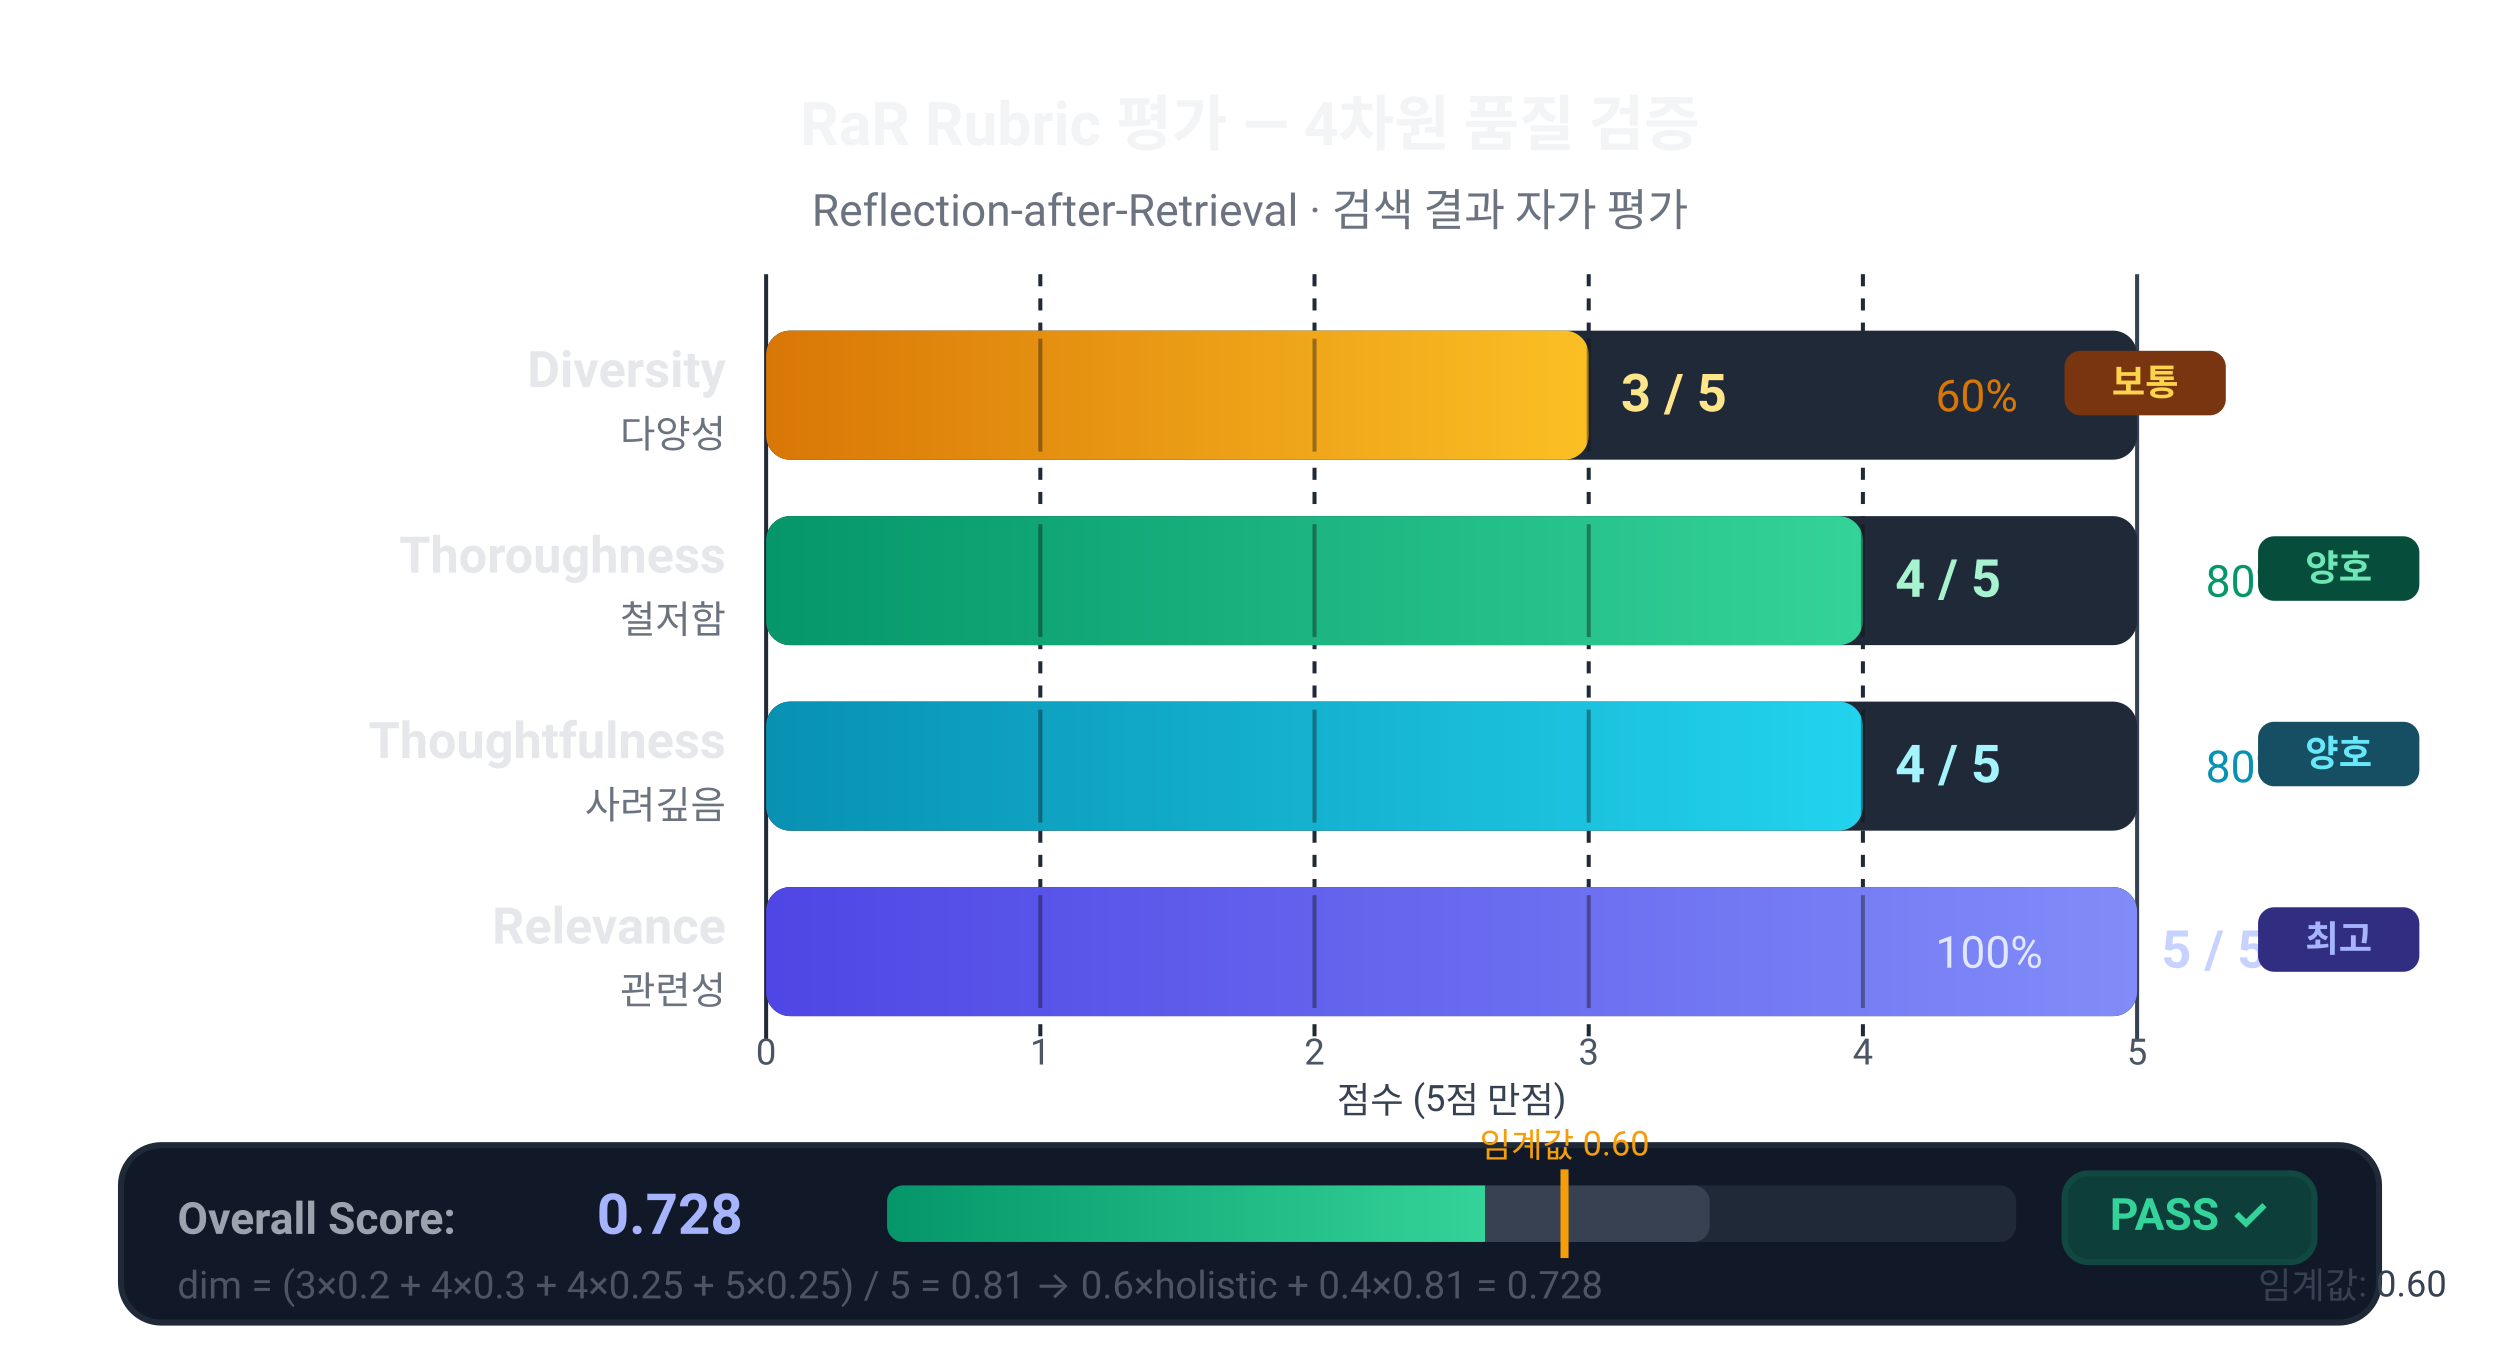
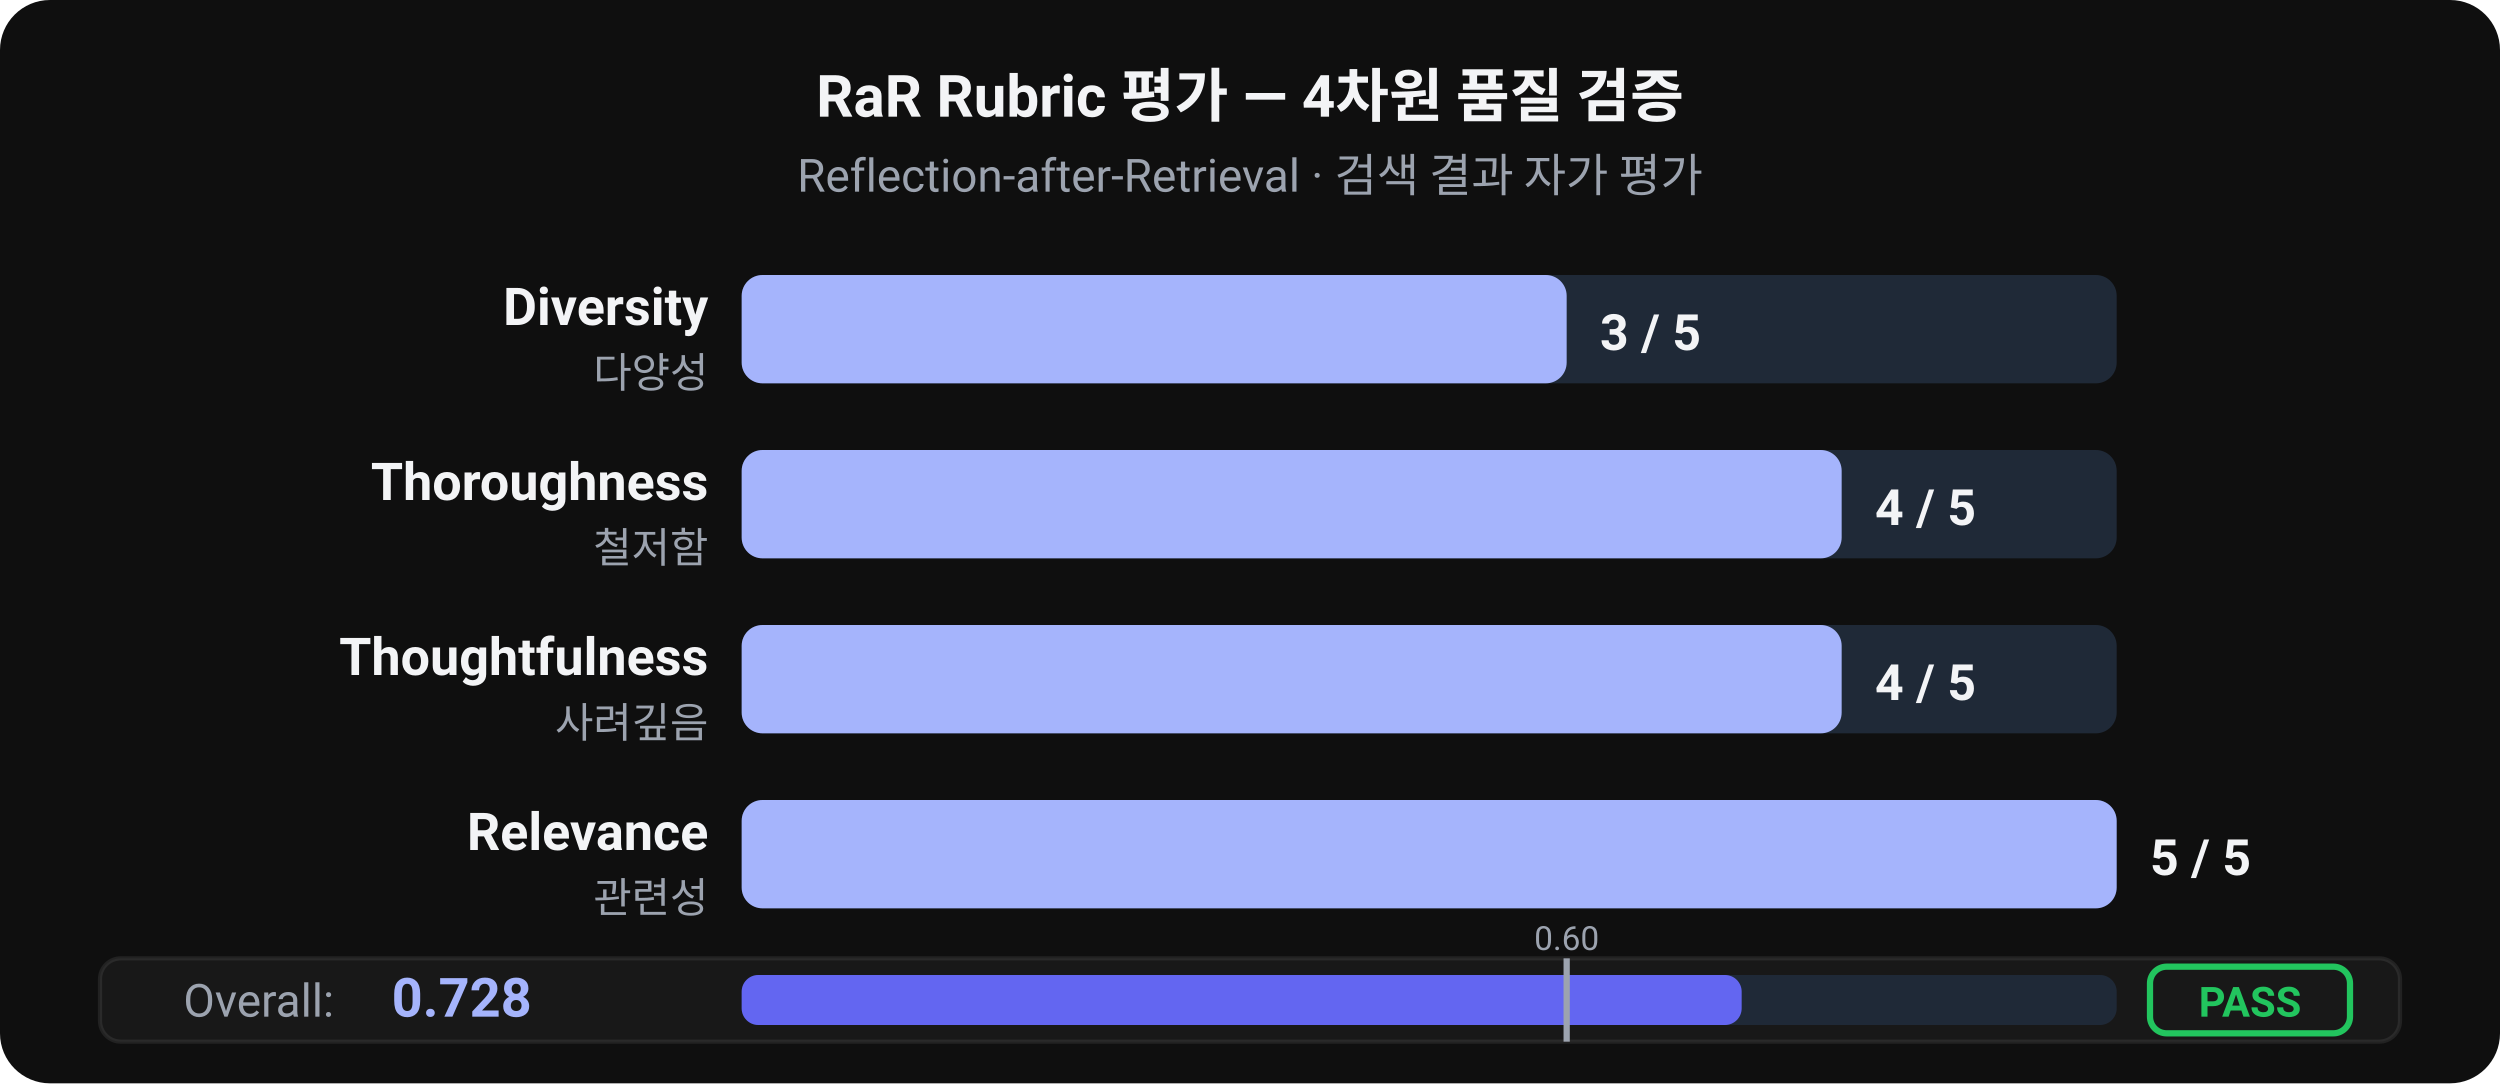
- <svg xmlns="http://www.w3.org/2000/svg" viewBox="0 0 620 340" style="width:100%;max-width:900px;height:auto" font-family="-apple-system, BlinkMacSystemFont, 'Segoe UI', Roboto, sans-serif">
-   <defs>
-     <linearGradient id="bar-diversity" x1="0%" y1="0%" x2="100%" y2="0%">
-       <stop offset="0%" style="stop-color:#d97706;stop-opacity:1" />
-       <stop offset="100%" style="stop-color:#fbbf24;stop-opacity:1" />
-     </linearGradient>
-     <linearGradient id="bar-thoroughness" x1="0%" y1="0%" x2="100%" y2="0%">
-       <stop offset="0%" style="stop-color:#059669;stop-opacity:1" />
-       <stop offset="100%" style="stop-color:#34d399;stop-opacity:1" />
-     </linearGradient>
-     <linearGradient id="bar-thoughtfulness" x1="0%" y1="0%" x2="100%" y2="0%">
-       <stop offset="0%" style="stop-color:#0891b2;stop-opacity:1" />
-       <stop offset="100%" style="stop-color:#22d3ee;stop-opacity:1" />
-     </linearGradient>
-     <linearGradient id="bar-relevance" x1="0%" y1="0%" x2="100%" y2="0%">
-       <stop offset="0%" style="stop-color:#4f46e5;stop-opacity:1" />
-       <stop offset="100%" style="stop-color:#818cf8;stop-opacity:1" />
-     </linearGradient>
-     <linearGradient id="overall-grad" x1="0%" y1="0%" x2="100%" y2="0%">
-       <stop offset="0%" style="stop-color:#059669;stop-opacity:1" />
-       <stop offset="72.8%" style="stop-color:#34d399;stop-opacity:1" />
-       <stop offset="72.8%" style="stop-color:#374151;stop-opacity:1" />
-       <stop offset="100%" style="stop-color:#374151;stop-opacity:1" />
-     </linearGradient>
-   </defs>
-   <rect style="width:100%;max-width:900px;height:auto" fill="#0f0f0f" rx="16" />
-   <text x="310" y="36" text-anchor="middle" fill="#f3f4f6" font-size="15" font-weight="700">RaR Rubric 평가 — 4차원 품질 검증</text>
-   <text x="310" y="56" text-anchor="middle" fill="#6b7280" font-size="11">Reflection-after-Retrieval · 검색 결과 자가 평가</text>
-   <line x1="190" y1="68" x2="190" y2="258" stroke="#1f2937" stroke-width="1" />
-   <line x1="258" y1="68" x2="258" y2="258" stroke="#1f2937" stroke-width="1" stroke-dasharray="3,3" />
-   <line x1="326" y1="68" x2="326" y2="258" stroke="#1f2937" stroke-width="1" stroke-dasharray="3,3" />
-   <line x1="394" y1="68" x2="394" y2="258" stroke="#1f2937" stroke-width="1" stroke-dasharray="3,3" />
-   <line x1="462" y1="68" x2="462" y2="258" stroke="#1f2937" stroke-width="1" stroke-dasharray="3,3" />
-   <line x1="530" y1="68" x2="530" y2="258" stroke="#374151" stroke-width="1" />
-   <text x="190" y="264" text-anchor="middle" fill="#4b5563" font-size="9">0</text>
-   <text x="258" y="264" text-anchor="middle" fill="#4b5563" font-size="9">1</text>
-   <text x="326" y="264" text-anchor="middle" fill="#4b5563" font-size="9">2</text>
-   <text x="394" y="264" text-anchor="middle" fill="#4b5563" font-size="9">3</text>
-   <text x="462" y="264" text-anchor="middle" fill="#4b5563" font-size="9">4</text>
-   <text x="530" y="264" text-anchor="middle" fill="#4b5563" font-size="9">5</text>
-   <text x="360" y="276" text-anchor="middle" fill="#374151" font-size="9">점수 (5점 만점)</text>
-   <text x="180" y="96" text-anchor="end" fill="#e5e7eb" font-size="12.5" font-weight="600">Diversity</text>
-   <text x="180" y="111" text-anchor="end" fill="#6b7280" font-size="9.5">다양성</text>
-   <rect x="190" y="82" width="340" height="32" rx="6" fill="#1f2937" />
-   <rect x="190" y="82" width="204" height="32" rx="6" fill="url(#bar-diversity)" />
-   <line x1="258" y1="84" x2="258" y2="112" stroke="#0f0f0f" stroke-width="1" opacity="0.4" />
-   <line x1="326" y1="84" x2="326" y2="112" stroke="#0f0f0f" stroke-width="1" opacity="0.4" />
-   <line x1="394" y1="84" x2="394" y2="112" stroke="#0f0f0f" stroke-width="1" opacity="0.4" />
-   <text x="402" y="102" fill="#fde68a" font-size="13" font-weight="700">3 / 5</text>
-   <text x="480" y="102" fill="#d97706" font-size="11">60%</text>
-   <rect x="512" y="87" width="40" height="16" rx="4" fill="#78350f" />
-   <text x="532" y="98" text-anchor="middle" fill="#fcd34d" font-size="9" font-weight="600">보통</text>
-   <text x="180" y="142" text-anchor="end" fill="#e5e7eb" font-size="12.5" font-weight="600">Thoroughness</text>
-   <text x="180" y="157" text-anchor="end" fill="#6b7280" font-size="9.5">철저함</text>
-   <rect x="190" y="128" width="340" height="32" rx="6" fill="#1f2937" />
-   <rect x="190" y="128" width="272" height="32" rx="6" fill="url(#bar-thoroughness)" />
-   <line x1="258" y1="130" x2="258" y2="158" stroke="#0f0f0f" stroke-width="1" opacity="0.4" />
-   <line x1="326" y1="130" x2="326" y2="158" stroke="#0f0f0f" stroke-width="1" opacity="0.4" />
-   <line x1="394" y1="130" x2="394" y2="158" stroke="#0f0f0f" stroke-width="1" opacity="0.4" />
-   <line x1="462" y1="130" x2="462" y2="158" stroke="#0f0f0f" stroke-width="1" opacity="0.4" />
-   <text x="470" y="148" fill="#a7f3d0" font-size="13" font-weight="700">4 / 5</text>
-   <text x="547" y="148" fill="#059669" font-size="11">80%</text>
-   <rect x="560" y="133" width="40" height="16" rx="4" fill="#064e3b" />
-   <text x="580" y="144" text-anchor="middle" fill="#6ee7b7" font-size="9" font-weight="600">양호</text>
-   <text x="180" y="188" text-anchor="end" fill="#e5e7eb" font-size="12.5" font-weight="600">Thoughtfulness</text>
-   <text x="180" y="203" text-anchor="end" fill="#6b7280" font-size="9.5">사려깊음</text>
-   <rect x="190" y="174" width="340" height="32" rx="6" fill="#1f2937" />
-   <rect x="190" y="174" width="272" height="32" rx="6" fill="url(#bar-thoughtfulness)" />
-   <line x1="258" y1="176" x2="258" y2="204" stroke="#0f0f0f" stroke-width="1" opacity="0.4" />
-   <line x1="326" y1="176" x2="326" y2="204" stroke="#0f0f0f" stroke-width="1" opacity="0.4" />
-   <line x1="394" y1="176" x2="394" y2="204" stroke="#0f0f0f" stroke-width="1" opacity="0.4" />
-   <line x1="462" y1="176" x2="462" y2="204" stroke="#0f0f0f" stroke-width="1" opacity="0.4" />
-   <text x="470" y="194" fill="#a5f3fc" font-size="13" font-weight="700">4 / 5</text>
-   <text x="547" y="194" fill="#0891b2" font-size="11">80%</text>
-   <rect x="560" y="179" width="40" height="16" rx="4" fill="#164e63" />
-   <text x="580" y="190" text-anchor="middle" fill="#67e8f9" font-size="9" font-weight="600">양호</text>
-   <text x="180" y="234" text-anchor="end" fill="#e5e7eb" font-size="12.5" font-weight="600">Relevance</text>
-   <text x="180" y="249" text-anchor="end" fill="#6b7280" font-size="9.5">관련성</text>
-   <rect x="190" y="220" width="340" height="32" rx="6" fill="#1f2937" />
-   <rect x="190" y="220" width="340" height="32" rx="6" fill="url(#bar-relevance)" />
-   <line x1="258" y1="222" x2="258" y2="250" stroke="#0f0f0f" stroke-width="1" opacity="0.4" />
-   <line x1="326" y1="222" x2="326" y2="250" stroke="#0f0f0f" stroke-width="1" opacity="0.4" />
-   <line x1="394" y1="222" x2="394" y2="250" stroke="#0f0f0f" stroke-width="1" opacity="0.4" />
-   <line x1="462" y1="222" x2="462" y2="250" stroke="#0f0f0f" stroke-width="1" opacity="0.4" />
-   <text x="536" y="240" fill="#c7d2fe" font-size="13" font-weight="700">5 / 5</text>
-   <text x="480" y="240" fill="#e0e7ff" font-size="11">100%</text>
-   <rect x="560" y="225" width="40" height="16" rx="4" fill="#312e81" />
-   <text x="580" y="236" text-anchor="middle" fill="#a5b4fc" font-size="9" font-weight="600">최고</text>
-   <rect x="30" y="284" width="560" height="44" rx="10" fill="#111827" stroke="#1f2937" stroke-width="1.5" />
-   <rect x="220" y="294" width="280" height="14" rx="4" fill="#1f2937" />
-   <rect x="220" y="294" width="204" height="14" rx="4" fill="url(#overall-grad)" />
-   <line x1="388" y1="290" x2="388" y2="312" stroke="#f59e0b" stroke-width="2" />
-   <text x="388" y="287" text-anchor="middle" fill="#f59e0b" font-size="8.5">임계값 0.60</text>
-   <text x="44" y="306" fill="#9ca3af" font-size="11" font-weight="600">Overall Score:</text>
-   <text x="148" y="306" fill="#a5b4fc" font-size="14" font-weight="700">0.728</text>
-   <rect x="512" y="291" width="62" height="22" rx="6" fill="#059669" opacity="0.3" stroke="#10b981" stroke-width="1.5" />
-   <text x="543" y="305" text-anchor="middle" fill="#34d399" font-size="11" font-weight="700">PASS ✓</text>
-   <text x="44" y="322" fill="#4b5563" font-size="9.5">dim = (3×0.2 + 4×0.3 + 4×0.25 + 5×0.25) / 5 = 0.81 → 0.6×holistic + 0.4×0.81 = 0.728</text>
-   <text x="560" y="322" fill="#374151" font-size="9">임계값: 0.60</text>
+ <svg xmlns="http://www.w3.org/2000/svg" viewBox="0 0 600 260" style="width:100%;max-width:600px;height:auto" font-family="-apple-system, BlinkMacSystemFont, 'Segoe UI', Roboto, sans-serif">
+   <rect width="600" height="260" fill="#0f0f0f" rx="12" />
+   <text x="300" y="28" text-anchor="middle" fill="#f3f4f6" font-size="14" font-weight="700">RaR Rubric 평가 — 4차원 품질 검증</text>
+   <text x="300" y="46" text-anchor="middle" fill="#9ca3af" font-size="11">Reflection-after-Retrieval · 검색 결과 자가 평가</text>
+   <text x="170" y="78" text-anchor="end" fill="#f3f4f6" font-size="12.5" font-weight="600">Diversity</text>
+   <text x="170" y="93" text-anchor="end" fill="#9ca3af" font-size="10">다양성</text>
+   <rect x="178" y="66" width="330" height="26" rx="5" fill="#1f2937" />
+   <rect x="178" y="66" width="198" height="26" rx="5" fill="#a5b4fc" />
+   <text x="384" y="84" fill="#f3f4f6" font-size="12" font-weight="700">3 / 5</text>
+   <text x="170" y="120" text-anchor="end" fill="#f3f4f6" font-size="12.5" font-weight="600">Thoroughness</text>
+   <text x="170" y="135" text-anchor="end" fill="#9ca3af" font-size="10">철저함</text>
+   <rect x="178" y="108" width="330" height="26" rx="5" fill="#1f2937" />
+   <rect x="178" y="108" width="264" height="26" rx="5" fill="#a5b4fc" />
+   <text x="450" y="126" fill="#f3f4f6" font-size="12" font-weight="700">4 / 5</text>
+   <text x="170" y="162" text-anchor="end" fill="#f3f4f6" font-size="12.5" font-weight="600">Thoughtfulness</text>
+   <text x="170" y="177" text-anchor="end" fill="#9ca3af" font-size="10">사려깊음</text>
+   <rect x="178" y="150" width="330" height="26" rx="5" fill="#1f2937" />
+   <rect x="178" y="150" width="264" height="26" rx="5" fill="#a5b4fc" />
+   <text x="450" y="168" fill="#f3f4f6" font-size="12" font-weight="700">4 / 5</text>
+   <text x="170" y="204" text-anchor="end" fill="#f3f4f6" font-size="12.5" font-weight="600">Relevance</text>
+   <text x="170" y="219" text-anchor="end" fill="#9ca3af" font-size="10">관련성</text>
+   <rect x="178" y="192" width="330" height="26" rx="5" fill="#1f2937" />
+   <rect x="178" y="192" width="330" height="26" rx="5" fill="#a5b4fc" />
+   <text x="516" y="210" fill="#f3f4f6" font-size="12" font-weight="700">5 / 5</text>
+   <rect x="24" y="230" width="552" height="20" rx="5" fill="#181818" stroke="rgba(255,255,255,0.08)" stroke-width="1" />
+   <rect x="178" y="234" width="330" height="12" rx="4" fill="#1f2937" />
+   <rect x="178" y="234" width="240" height="12" rx="4" fill="#6366f1" />
+   <line x1="376" y1="230" x2="376" y2="250" stroke="#9ca3af" stroke-width="1.5" />
+   <text x="376" y="228" text-anchor="middle" fill="#9ca3af" font-size="8">0.60</text>
+   <text x="44" y="244" fill="#9ca3af" font-size="11">Overall:</text>
+   <text x="94" y="244" fill="#a5b4fc" font-size="13" font-weight="700">0.728</text>
+   <rect x="516" y="232" width="48" height="16" rx="4" fill="#181818" stroke="#22c55e" stroke-width="1.5" />
+   <text x="540" y="244" text-anchor="middle" fill="#22c55e" font-size="10" font-weight="700">PASS</text>
</svg>
